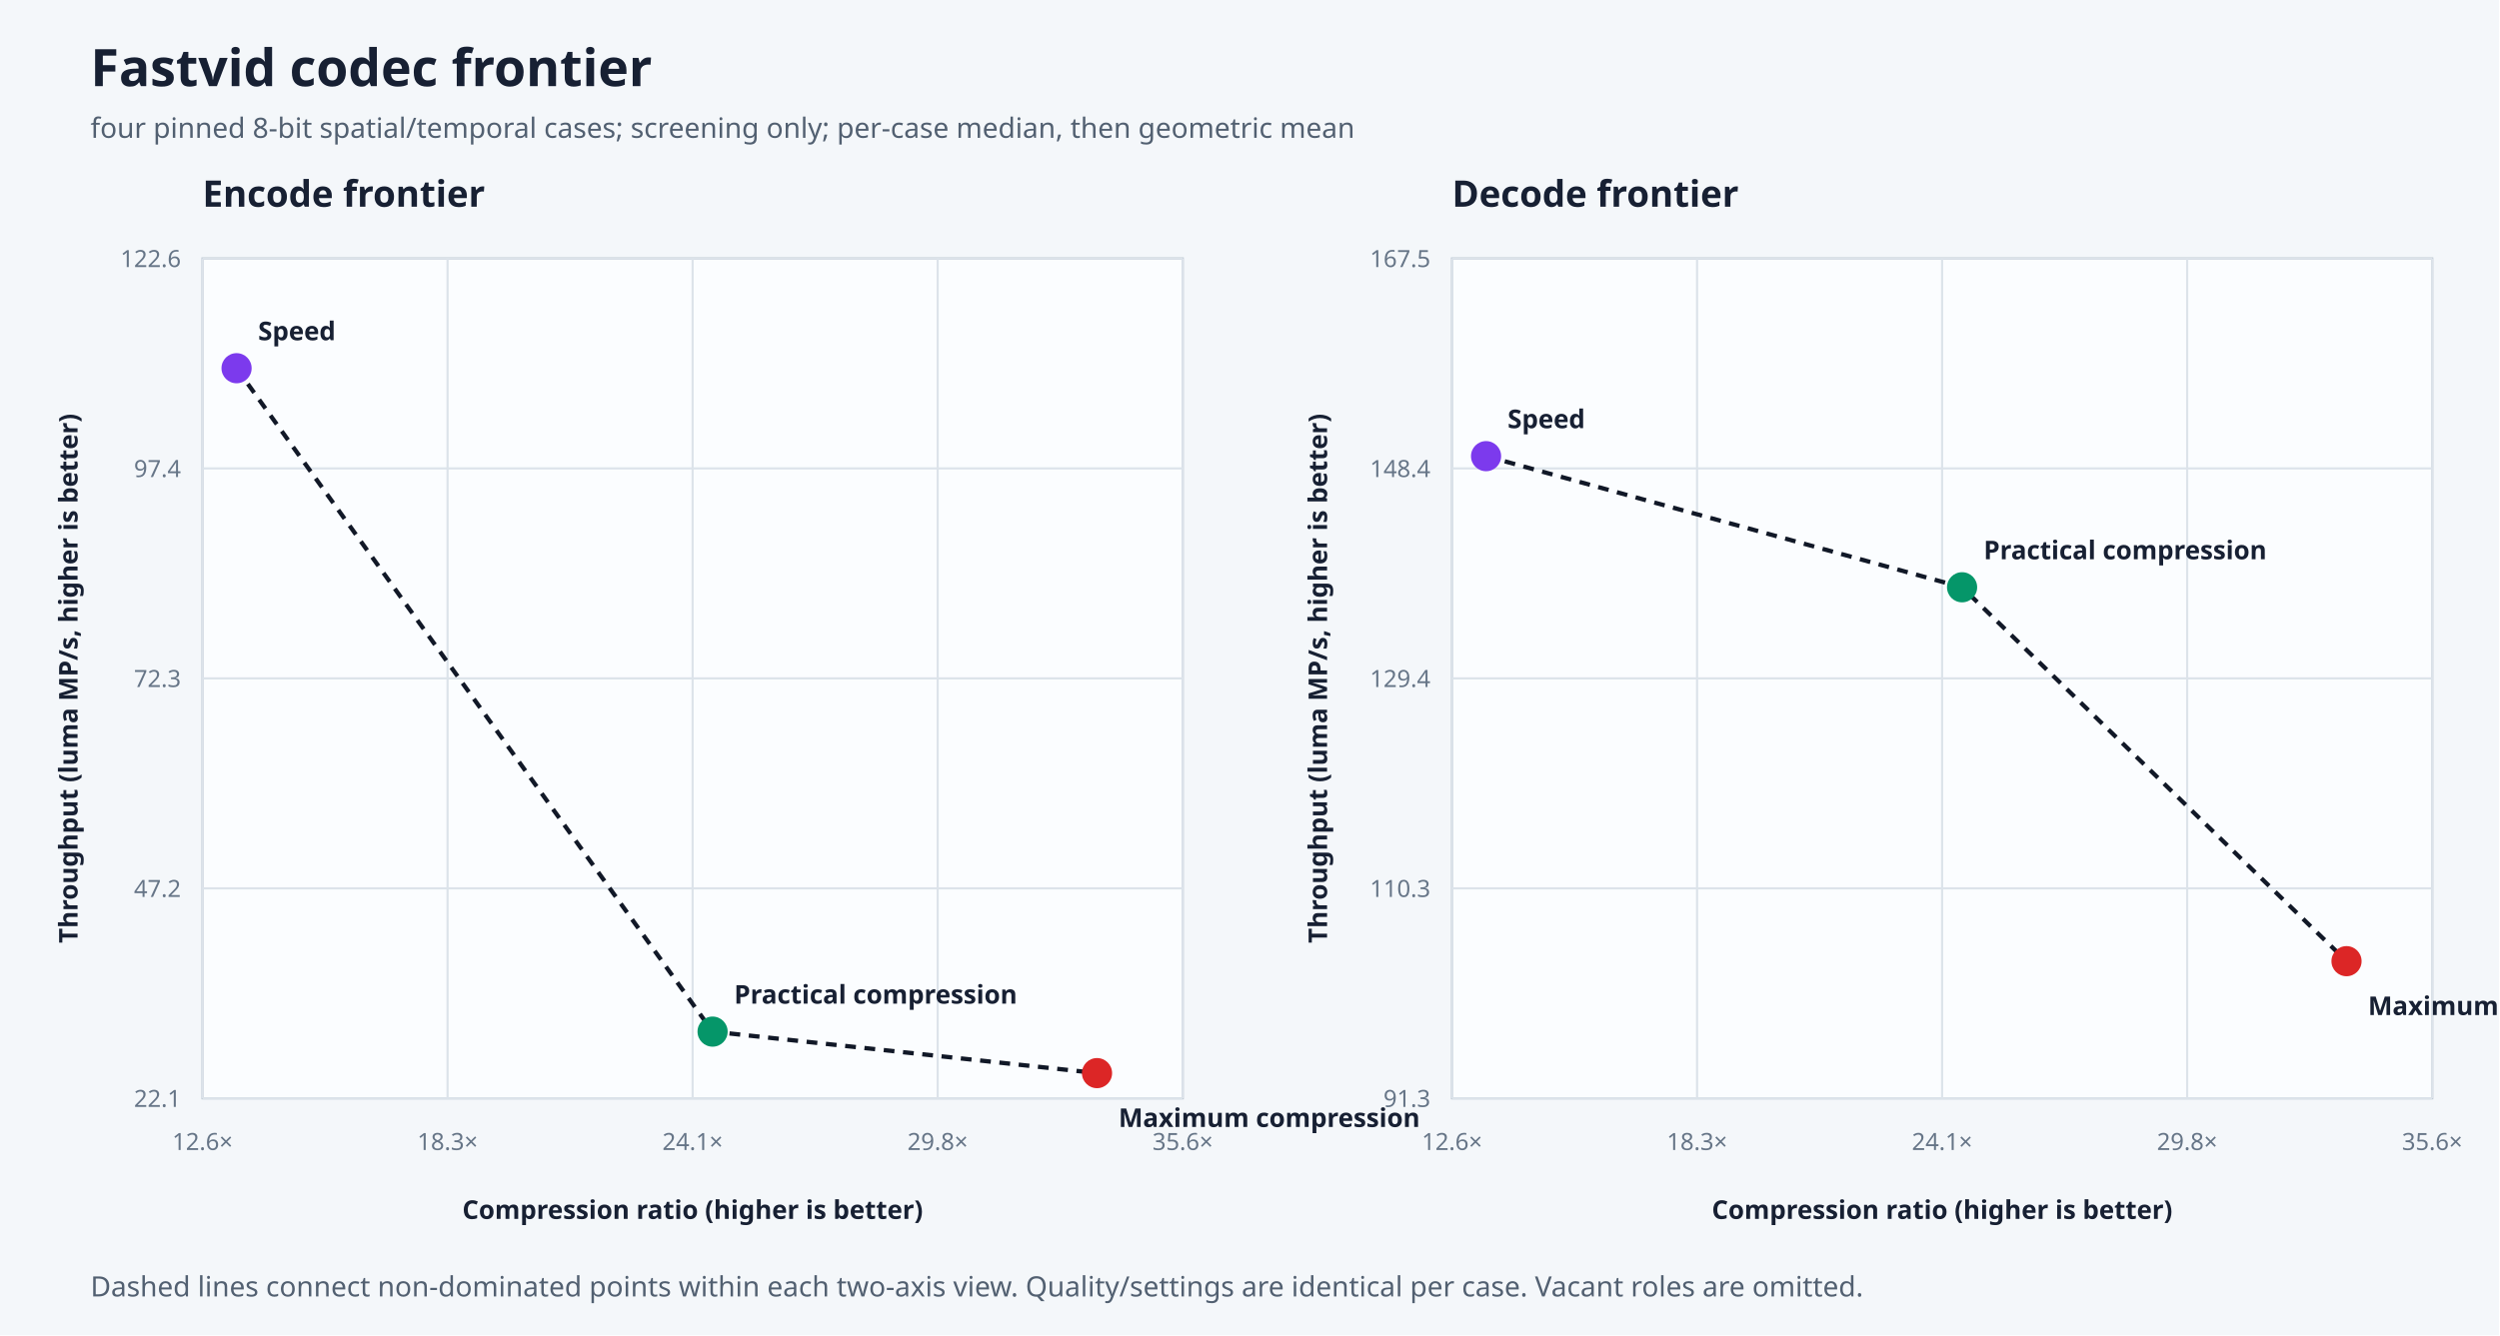
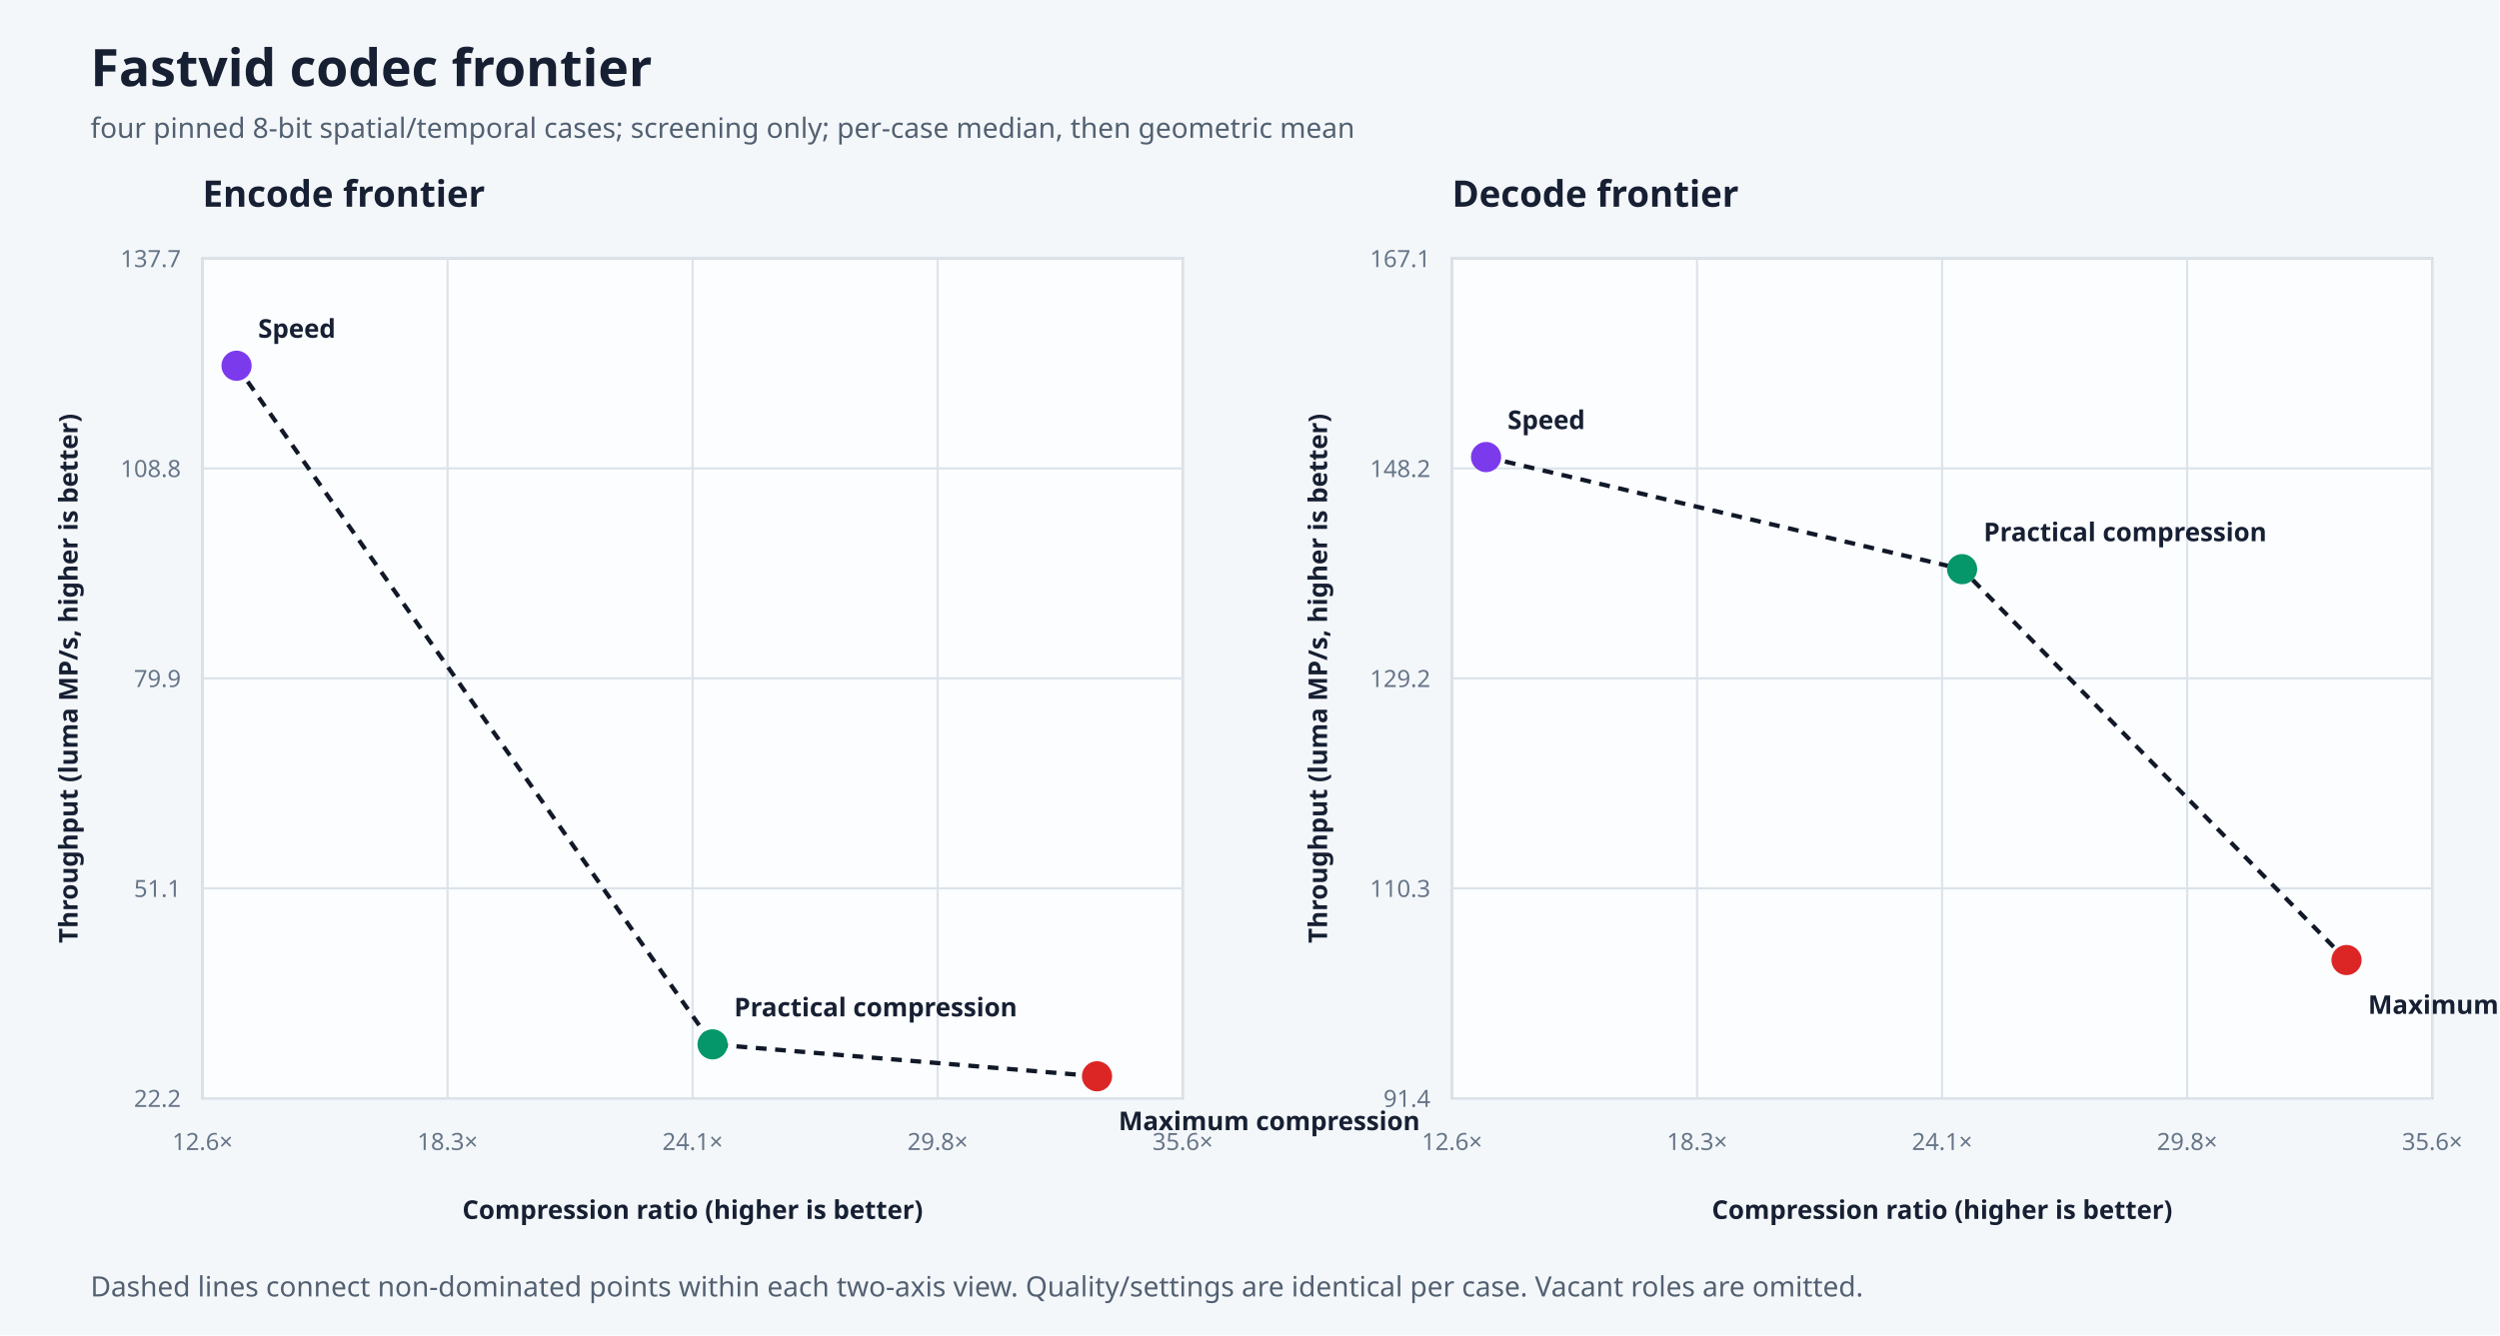
<svg xmlns="http://www.w3.org/2000/svg" width="1160" height="620" viewBox="0 0 1160 620">
  <style>text{font-family:ui-sans-serif,system-ui,sans-serif;fill:#172033}.title{font-size:24px;font-weight:700}.subtitle{font-size:13px;fill:#526071}.panel-title{font-size:17px;font-weight:650}.plot{fill:#fbfdff;stroke:#b9c4d0}.grid{stroke:#dce3ea;stroke-width:1}.tick{font-size:11px;fill:#667587}.axis{font-size:12px;font-weight:600}.label{font-size:12px;font-weight:600}.frontier{fill:none;stroke:#111827;stroke-width:2;stroke-dasharray:5 4}</style>
  <rect width="100%" height="100%" fill="#f4f7fa" />
  <text x="42" y="40" class="title">Fastvid codec frontier</text>
  <text x="42" y="64" class="subtitle">four pinned 8-bit spatial/temporal cases; screening only; per-case median, then geometric mean</text>
  <text x="94" y="96" class="panel-title">Encode frontier</text>
  <rect x="94" y="120" width="455" height="390" class="plot" />
  <line x1="94.00" y1="120" x2="94.00" y2="510" class="grid" />
  <text x="94.00" y="534" class="tick" text-anchor="middle">12.6×</text>
  <line x1="94" y1="510.00" x2="549" y2="510.00" class="grid" />
-   <text x="84" y="514.00" class="tick" text-anchor="end">22.1</text>
+   <text x="84" y="514.00" class="tick" text-anchor="end">22.2</text>
  <line x1="207.75" y1="120" x2="207.75" y2="510" class="grid" />
  <text x="207.75" y="534" class="tick" text-anchor="middle">18.3×</text>
  <line x1="94" y1="412.50" x2="549" y2="412.50" class="grid" />
-   <text x="84" y="416.50" class="tick" text-anchor="end">47.2</text>
+   <text x="84" y="416.50" class="tick" text-anchor="end">51.1</text>
  <line x1="321.50" y1="120" x2="321.50" y2="510" class="grid" />
  <text x="321.50" y="534" class="tick" text-anchor="middle">24.1×</text>
  <line x1="94" y1="315.00" x2="549" y2="315.00" class="grid" />
-   <text x="84" y="319.00" class="tick" text-anchor="end">72.3</text>
+   <text x="84" y="319.00" class="tick" text-anchor="end">79.9</text>
  <line x1="435.25" y1="120" x2="435.25" y2="510" class="grid" />
  <text x="435.25" y="534" class="tick" text-anchor="middle">29.8×</text>
  <line x1="94" y1="217.50" x2="549" y2="217.50" class="grid" />
-   <text x="84" y="221.50" class="tick" text-anchor="end">97.4</text>
+   <text x="84" y="221.50" class="tick" text-anchor="end">108.8</text>
  <line x1="549.00" y1="120" x2="549.00" y2="510" class="grid" />
  <text x="549.00" y="534" class="tick" text-anchor="middle">35.6×</text>
  <line x1="94" y1="120.00" x2="549" y2="120.00" class="grid" />
-   <text x="84" y="124.00" class="tick" text-anchor="end">122.6</text>
-   <polyline points="109.81,170.98 330.77,479.03 509.22,498.30" class="frontier" />
-   <circle cx="330.77" cy="479.03" r="7" fill="#059669" />
-   <text x="340.77" y="466.03" class="label">Practical compression</text>
-   <circle cx="509.22" cy="498.30" r="7" fill="#dc2626" />
-   <text x="519.22" y="523.30" class="label">Maximum compression</text>
-   <circle cx="109.81" cy="170.98" r="7" fill="#7c3aed" />
-   <text x="119.81" y="157.98" class="label">Speed</text>
+   <text x="84" y="124.00" class="tick" text-anchor="end">137.7</text>
+   <polyline points="109.81,169.83 330.77,484.95 509.22,499.77" class="frontier" />
+   <circle cx="330.77" cy="484.95" r="7" fill="#059669" />
+   <text x="340.77" y="471.95" class="label">Practical compression</text>
+   <circle cx="509.22" cy="499.77" r="7" fill="#dc2626" />
+   <text x="519.22" y="524.77" class="label">Maximum compression</text>
+   <circle cx="109.81" cy="169.83" r="7" fill="#7c3aed" />
+   <text x="119.81" y="156.83" class="label">Speed</text>
  <text x="321.5" y="566" class="axis" text-anchor="middle">Compression ratio (higher is better)</text>
  <text x="36" y="315.0" class="axis" text-anchor="middle" transform="rotate(-90 36 315.0)">Throughput (luma MP/s, higher is better)</text>
  <text x="674" y="96" class="panel-title">Decode frontier</text>
  <rect x="674" y="120" width="455" height="390" class="plot" />
  <line x1="674.00" y1="120" x2="674.00" y2="510" class="grid" />
  <text x="674.00" y="534" class="tick" text-anchor="middle">12.6×</text>
  <line x1="674" y1="510.00" x2="1129" y2="510.00" class="grid" />
-   <text x="664" y="514.00" class="tick" text-anchor="end">91.3</text>
+   <text x="664" y="514.00" class="tick" text-anchor="end">91.4</text>
  <line x1="787.75" y1="120" x2="787.75" y2="510" class="grid" />
  <text x="787.75" y="534" class="tick" text-anchor="middle">18.3×</text>
  <line x1="674" y1="412.50" x2="1129" y2="412.50" class="grid" />
  <text x="664" y="416.50" class="tick" text-anchor="end">110.3</text>
  <line x1="901.50" y1="120" x2="901.50" y2="510" class="grid" />
  <text x="901.50" y="534" class="tick" text-anchor="middle">24.1×</text>
  <line x1="674" y1="315.00" x2="1129" y2="315.00" class="grid" />
-   <text x="664" y="319.00" class="tick" text-anchor="end">129.4</text>
+   <text x="664" y="319.00" class="tick" text-anchor="end">129.2</text>
  <line x1="1015.25" y1="120" x2="1015.25" y2="510" class="grid" />
  <text x="1015.25" y="534" class="tick" text-anchor="middle">29.8×</text>
  <line x1="674" y1="217.50" x2="1129" y2="217.50" class="grid" />
-   <text x="664" y="221.50" class="tick" text-anchor="end">148.4</text>
+   <text x="664" y="221.50" class="tick" text-anchor="end">148.2</text>
  <line x1="1129.00" y1="120" x2="1129.00" y2="510" class="grid" />
  <text x="1129.00" y="534" class="tick" text-anchor="middle">35.6×</text>
  <line x1="674" y1="120.00" x2="1129" y2="120.00" class="grid" />
-   <text x="664" y="124.00" class="tick" text-anchor="end">167.5</text>
-   <polyline points="689.81,211.82 910.77,272.70 1089.22,446.32" class="frontier" />
-   <circle cx="910.77" cy="272.70" r="7" fill="#059669" />
-   <text x="920.77" y="259.70" class="label">Practical compression</text>
-   <circle cx="1089.22" cy="446.32" r="7" fill="#dc2626" />
-   <text x="1099.22" y="471.32" class="label">Maximum compression</text>
-   <circle cx="689.81" cy="211.82" r="7" fill="#7c3aed" />
-   <text x="699.81" y="198.82" class="label">Speed</text>
+   <text x="664" y="124.00" class="tick" text-anchor="end">167.1</text>
+   <polyline points="689.81,212.24 910.77,264.29 1089.22,445.79" class="frontier" />
+   <circle cx="910.77" cy="264.29" r="7" fill="#059669" />
+   <text x="920.77" y="251.29" class="label">Practical compression</text>
+   <circle cx="1089.22" cy="445.79" r="7" fill="#dc2626" />
+   <text x="1099.22" y="470.79" class="label">Maximum compression</text>
+   <circle cx="689.81" cy="212.24" r="7" fill="#7c3aed" />
+   <text x="699.81" y="199.24" class="label">Speed</text>
  <text x="901.5" y="566" class="axis" text-anchor="middle">Compression ratio (higher is better)</text>
  <text x="616" y="315.0" class="axis" text-anchor="middle" transform="rotate(-90 616 315.0)">Throughput (luma MP/s, higher is better)</text>
  <text x="42" y="602" class="subtitle">Dashed lines connect non-dominated points within each two-axis view. Quality/settings are identical per case. Vacant roles are omitted.</text>
</svg>
